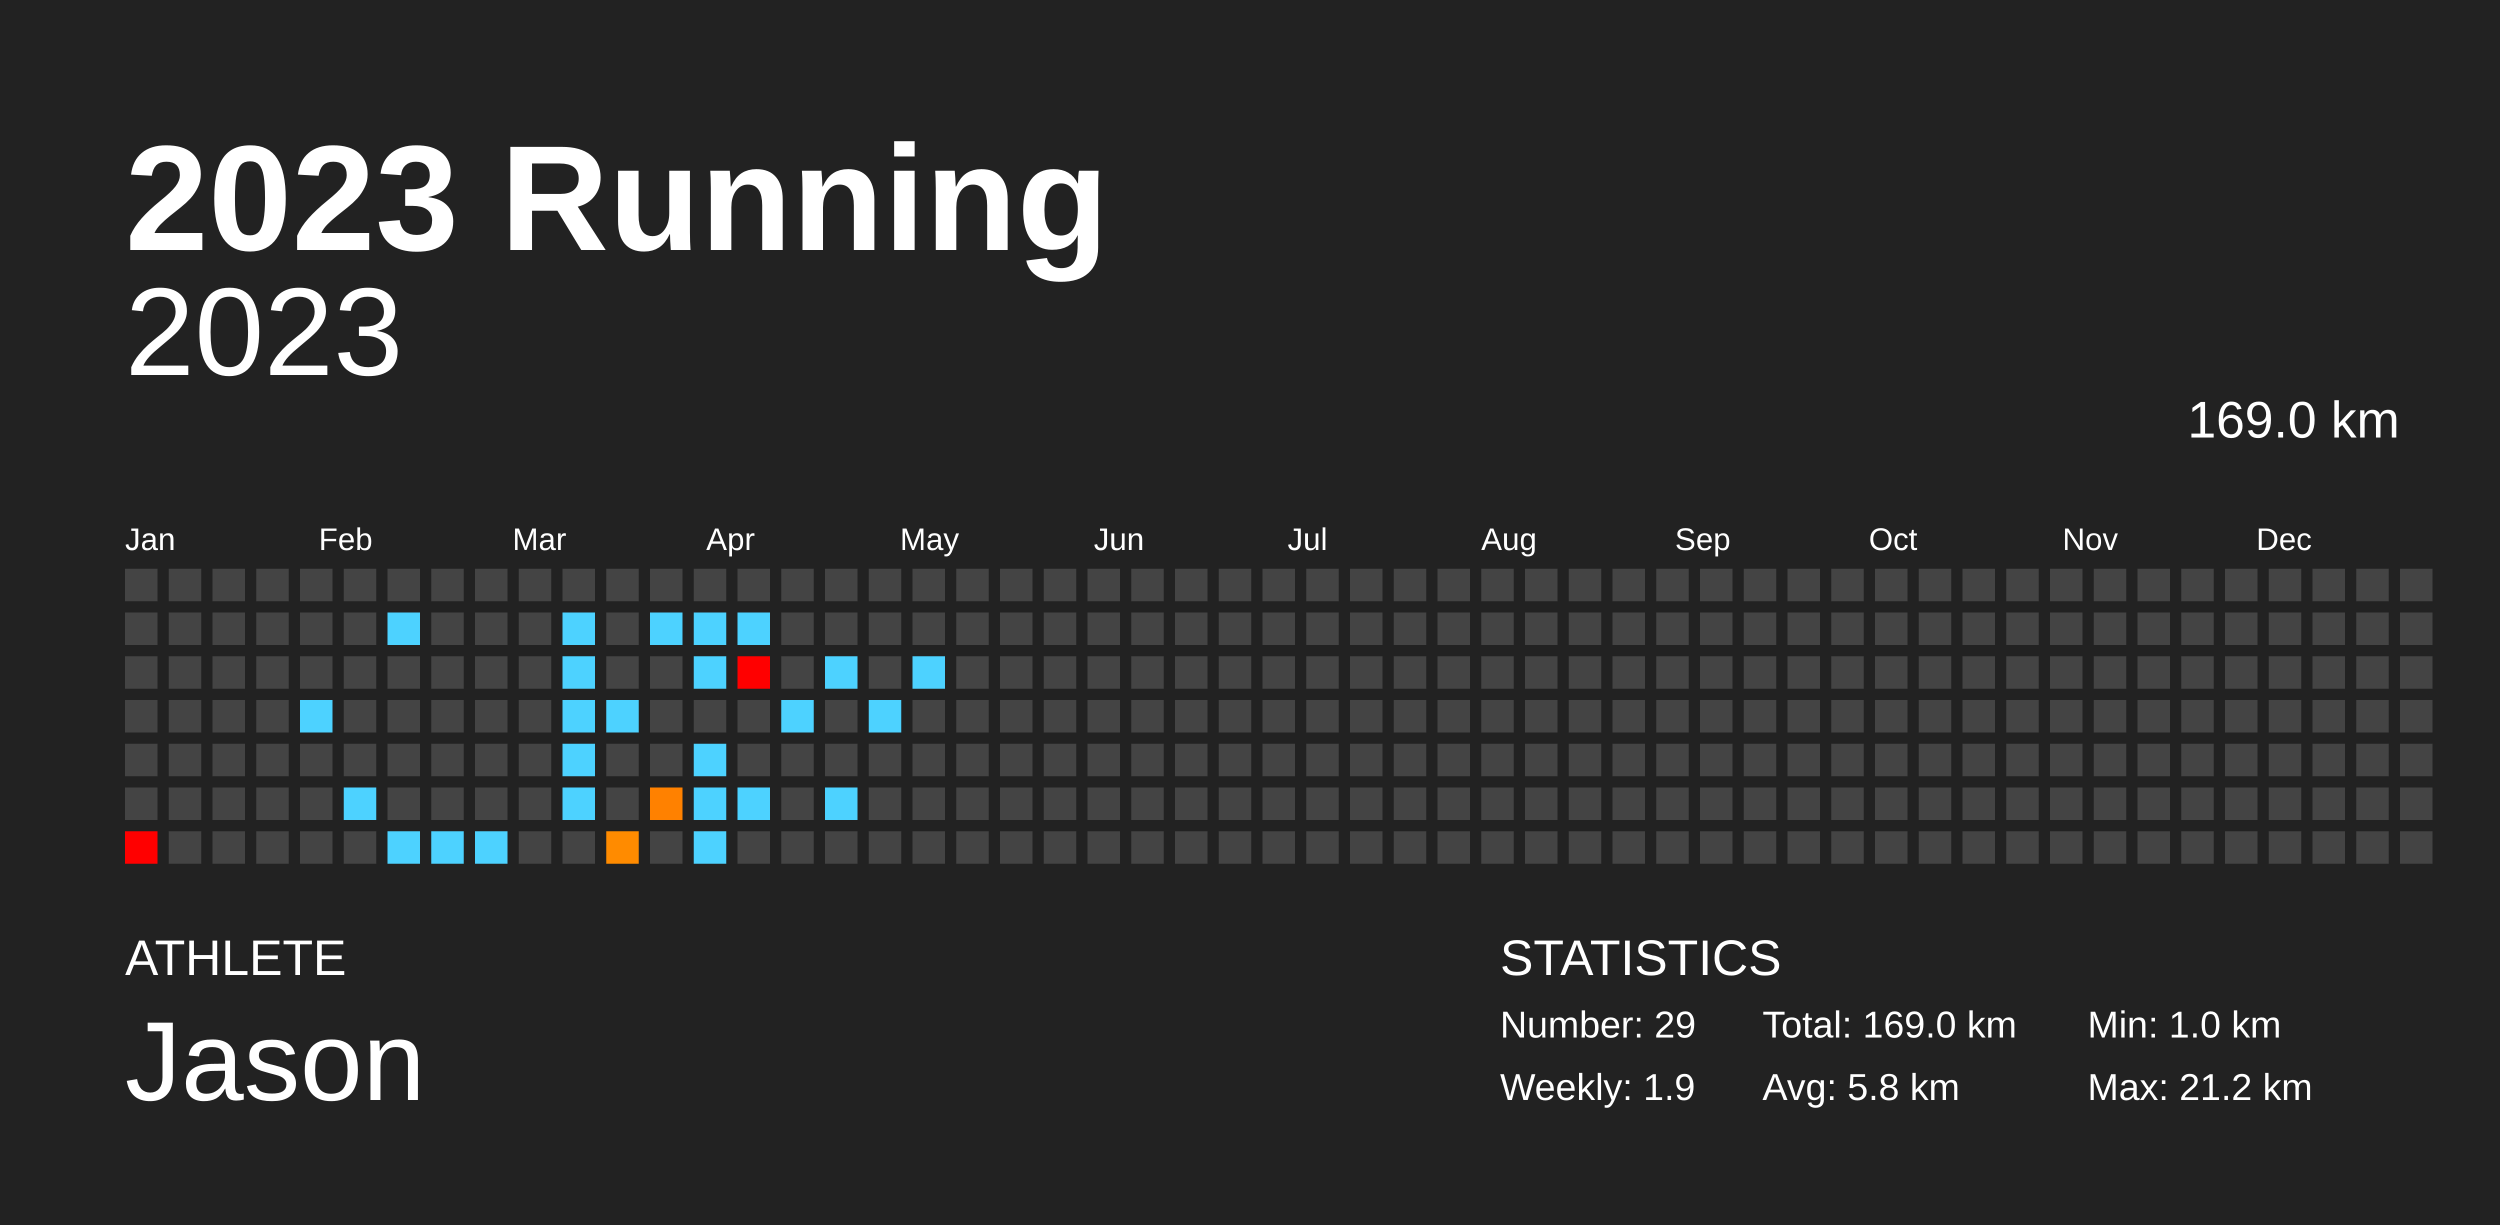
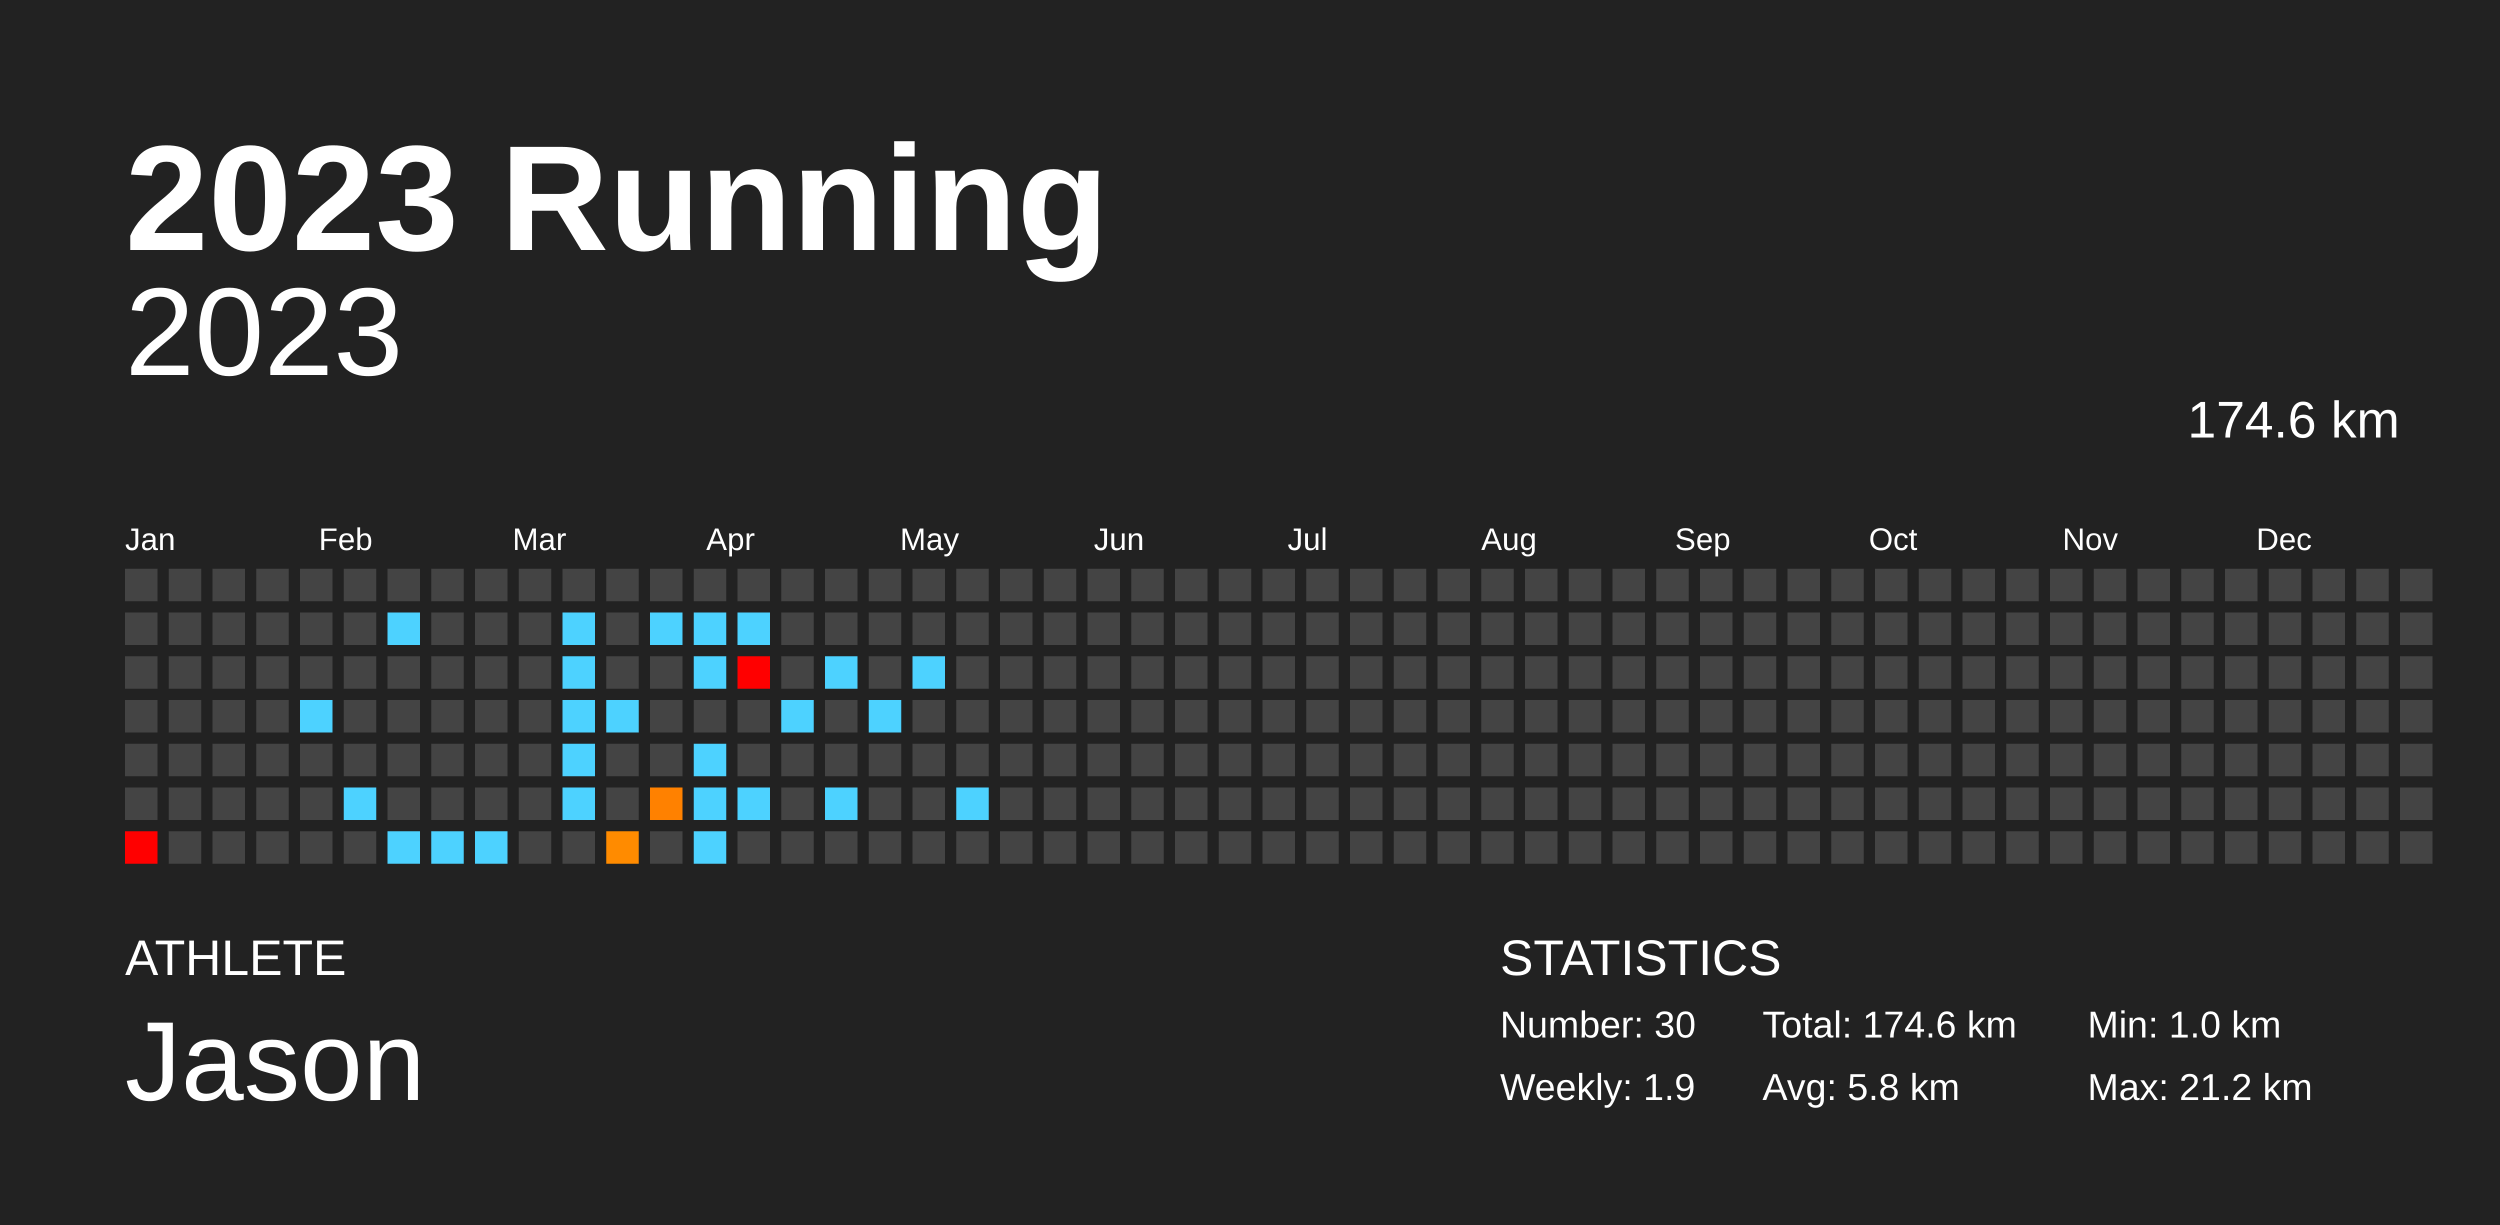
<svg xmlns="http://www.w3.org/2000/svg" baseProfile="full" height="98mm" version="1.1" viewBox="0,0,200,98" width="200mm">
  <defs />
  <rect fill="#222222" height="98" width="200" x="0" y="0" />
  <text fill="#FFFFFF" style="font-size:12px; font-family:Arial; font-weight:bold;" x="10" y="20">2023 Running</text>
  <text fill="#FFFFFF" style="font-size:4px; font-family:Arial" x="10" y="78">ATHLETE</text>
  <text fill="#FFFFFF" style="font-size:9px; font-family:Arial" x="10" y="88">Jason</text>
  <text fill="#FFFFFF" style="font-size:4px; font-family:Arial" x="120" y="78">STATISTICS</text>
-   <text fill="#FFFFFF" style="font-size:3px; font-family:Arial" x="120" y="83">Number: 29</text>
+   <text fill="#FFFFFF" style="font-size:3px; font-family:Arial" x="120" y="83">Number: 30</text>
  <text fill="#FFFFFF" style="font-size:3px; font-family:Arial" x="120" y="88">Weekly: 1.9</text>
-   <text fill="#FFFFFF" style="font-size:3px; font-family:Arial" x="141" y="83">Total: 169.0 km</text>
+   <text fill="#FFFFFF" style="font-size:3px; font-family:Arial" x="141" y="83">Total: 174.6 km</text>
  <text fill="#FFFFFF" style="font-size:3px; font-family:Arial" x="141" y="88">Avg: 5.8 km</text>
  <text fill="#FFFFFF" style="font-size:3px; font-family:Arial" x="167" y="83">Min: 1.0 km</text>
  <text fill="#FFFFFF" style="font-size:3px; font-family:Arial" x="167" y="88">Max: 21.2 km</text>
  <text alignment-baseline="hanging" fill="#FFFFFF" style="font-size:10.0px; font-family:Arial;" x="10" y="30">2023</text>
-   <text alignment-baseline="hanging" fill="#FFFFFF" style="font-size:4.125px; font-family:Arial;" x="175" y="35">169.0 km</text>
+   <text alignment-baseline="hanging" fill="#FFFFFF" style="font-size:4.125px; font-family:Arial;" x="175" y="35">174.6 km</text>
  <text fill="#FFFFFF" style="font-size:2.5px; font-family:Arial" x="10.0" y="44">Jan</text>
  <text fill="#FFFFFF" style="font-size:2.5px; font-family:Arial" x="25.5" y="44">Feb</text>
  <text fill="#FFFFFF" style="font-size:2.5px; font-family:Arial" x="41.0" y="44">Mar</text>
  <text fill="#FFFFFF" style="font-size:2.5px; font-family:Arial" x="56.5" y="44">Apr</text>
  <text fill="#FFFFFF" style="font-size:2.5px; font-family:Arial" x="72.0" y="44">May</text>
  <text fill="#FFFFFF" style="font-size:2.5px; font-family:Arial" x="87.5" y="44">Jun</text>
  <text fill="#FFFFFF" style="font-size:2.5px; font-family:Arial" x="103.0" y="44">Jul</text>
  <text fill="#FFFFFF" style="font-size:2.5px; font-family:Arial" x="118.5" y="44">Aug</text>
  <text fill="#FFFFFF" style="font-size:2.5px; font-family:Arial" x="134.0" y="44">Sep</text>
  <text fill="#FFFFFF" style="font-size:2.5px; font-family:Arial" x="149.5" y="44">Oct</text>
  <text fill="#FFFFFF" style="font-size:2.5px; font-family:Arial" x="165.0" y="44">Nov</text>
  <text fill="#FFFFFF" style="font-size:2.5px; font-family:Arial" x="180.5" y="44">Dec</text>
  <rect fill="#444444" height="2.6" width="2.6" x="10.0" y="45.5" />
  <rect fill="#444444" height="2.6" width="2.6" x="10.0" y="49.0" />
  <rect fill="#444444" height="2.6" width="2.6" x="10.0" y="52.5" />
  <rect fill="#444444" height="2.6" width="2.6" x="10.0" y="56.0" />
  <rect fill="#444444" height="2.6" width="2.6" x="10.0" y="59.5" />
  <rect fill="#444444" height="2.6" width="2.6" x="10.0" y="63.0" />
  <rect fill="red" height="2.6" width="2.6" x="10.0" y="66.5" />
  <rect fill="#444444" height="2.6" width="2.6" x="13.5" y="45.5" />
  <rect fill="#444444" height="2.6" width="2.6" x="13.5" y="49.0" />
  <rect fill="#444444" height="2.6" width="2.6" x="13.5" y="52.5" />
  <rect fill="#444444" height="2.6" width="2.6" x="13.5" y="56.0" />
  <rect fill="#444444" height="2.6" width="2.6" x="13.5" y="59.5" />
  <rect fill="#444444" height="2.6" width="2.6" x="13.5" y="63.0" />
  <rect fill="#444444" height="2.6" width="2.6" x="13.5" y="66.5" />
  <rect fill="#444444" height="2.6" width="2.6" x="17.0" y="45.5" />
  <rect fill="#444444" height="2.6" width="2.6" x="17.0" y="49.0" />
  <rect fill="#444444" height="2.6" width="2.6" x="17.0" y="52.5" />
  <rect fill="#444444" height="2.6" width="2.6" x="17.0" y="56.0" />
  <rect fill="#444444" height="2.6" width="2.6" x="17.0" y="59.5" />
  <rect fill="#444444" height="2.6" width="2.6" x="17.0" y="63.0" />
  <rect fill="#444444" height="2.6" width="2.6" x="17.0" y="66.5" />
  <rect fill="#444444" height="2.6" width="2.6" x="20.5" y="45.5" />
  <rect fill="#444444" height="2.6" width="2.6" x="20.5" y="49.0" />
  <rect fill="#444444" height="2.6" width="2.6" x="20.5" y="52.5" />
  <rect fill="#444444" height="2.6" width="2.6" x="20.5" y="56.0" />
  <rect fill="#444444" height="2.6" width="2.6" x="20.5" y="59.5" />
  <rect fill="#444444" height="2.6" width="2.6" x="20.5" y="63.0" />
  <rect fill="#444444" height="2.6" width="2.6" x="20.5" y="66.5" />
  <rect fill="#444444" height="2.6" width="2.6" x="24.0" y="45.5" />
  <rect fill="#444444" height="2.6" width="2.6" x="24.0" y="49.0" />
  <rect fill="#444444" height="2.6" width="2.6" x="24.0" y="52.5" />
  <rect fill="#4dd2ff" height="2.6" width="2.6" x="24.0" y="56.0" />
  <rect fill="#444444" height="2.6" width="2.6" x="24.0" y="59.5" />
  <rect fill="#444444" height="2.6" width="2.6" x="24.0" y="63.0" />
  <rect fill="#444444" height="2.6" width="2.6" x="24.0" y="66.5" />
  <rect fill="#444444" height="2.6" width="2.6" x="27.5" y="45.5" />
  <rect fill="#444444" height="2.6" width="2.6" x="27.5" y="49.0" />
  <rect fill="#444444" height="2.6" width="2.6" x="27.5" y="52.5" />
  <rect fill="#444444" height="2.6" width="2.6" x="27.5" y="56.0" />
  <rect fill="#444444" height="2.6" width="2.6" x="27.5" y="59.5" />
  <rect fill="#4dd2ff" height="2.6" width="2.6" x="27.5" y="63.0" />
  <rect fill="#444444" height="2.6" width="2.6" x="27.5" y="66.5" />
  <rect fill="#444444" height="2.6" width="2.6" x="31.0" y="45.5" />
  <rect fill="#4dd2ff" height="2.6" width="2.6" x="31.0" y="49.0" />
  <rect fill="#444444" height="2.6" width="2.6" x="31.0" y="52.5" />
  <rect fill="#444444" height="2.6" width="2.6" x="31.0" y="56.0" />
  <rect fill="#444444" height="2.6" width="2.6" x="31.0" y="59.5" />
  <rect fill="#444444" height="2.6" width="2.6" x="31.0" y="63.0" />
  <rect fill="#4dd2ff" height="2.6" width="2.6" x="31.0" y="66.5" />
  <rect fill="#444444" height="2.6" width="2.6" x="34.5" y="45.5" />
  <rect fill="#444444" height="2.6" width="2.6" x="34.5" y="49.0" />
  <rect fill="#444444" height="2.6" width="2.6" x="34.5" y="52.5" />
  <rect fill="#444444" height="2.6" width="2.6" x="34.5" y="56.0" />
  <rect fill="#444444" height="2.6" width="2.6" x="34.5" y="59.5" />
  <rect fill="#444444" height="2.6" width="2.6" x="34.5" y="63.0" />
  <rect fill="#4dd2ff" height="2.6" width="2.6" x="34.5" y="66.5" />
  <rect fill="#444444" height="2.6" width="2.6" x="38.0" y="45.5" />
  <rect fill="#444444" height="2.6" width="2.6" x="38.0" y="49.0" />
  <rect fill="#444444" height="2.6" width="2.6" x="38.0" y="52.5" />
  <rect fill="#444444" height="2.6" width="2.6" x="38.0" y="56.0" />
  <rect fill="#444444" height="2.6" width="2.6" x="38.0" y="59.5" />
  <rect fill="#444444" height="2.6" width="2.6" x="38.0" y="63.0" />
  <rect fill="#4dd2ff" height="2.6" width="2.6" x="38.0" y="66.5" />
  <rect fill="#444444" height="2.6" width="2.6" x="41.5" y="45.5" />
  <rect fill="#444444" height="2.6" width="2.6" x="41.5" y="49.0" />
  <rect fill="#444444" height="2.6" width="2.6" x="41.5" y="52.5" />
  <rect fill="#444444" height="2.6" width="2.6" x="41.5" y="56.0" />
  <rect fill="#444444" height="2.6" width="2.6" x="41.5" y="59.5" />
  <rect fill="#444444" height="2.6" width="2.6" x="41.5" y="63.0" />
  <rect fill="#444444" height="2.6" width="2.6" x="41.5" y="66.5" />
  <rect fill="#444444" height="2.6" width="2.6" x="45.0" y="45.5" />
  <rect fill="#4dd2ff" height="2.6" width="2.6" x="45.0" y="49.0" />
  <rect fill="#4dd2ff" height="2.6" width="2.6" x="45.0" y="52.5" />
  <rect fill="#4dd2ff" height="2.6" width="2.6" x="45.0" y="56.0" />
  <rect fill="#4dd2ff" height="2.6" width="2.6" x="45.0" y="59.5" />
  <rect fill="#4dd2ff" height="2.6" width="2.6" x="45.0" y="63.0" />
  <rect fill="#444444" height="2.6" width="2.6" x="45.0" y="66.5" />
  <rect fill="#444444" height="2.6" width="2.6" x="48.5" y="45.5" />
  <rect fill="#444444" height="2.6" width="2.6" x="48.5" y="49.0" />
  <rect fill="#444444" height="2.6" width="2.6" x="48.5" y="52.5" />
  <rect fill="#4dd2ff" height="2.6" width="2.6" x="48.5" y="56.0" />
  <rect fill="#444444" height="2.6" width="2.6" x="48.5" y="59.5" />
  <rect fill="#444444" height="2.6" width="2.6" x="48.5" y="63.0" />
  <rect fill="#ff8b00" height="2.6" width="2.6" x="48.5" y="66.5" />
  <rect fill="#444444" height="2.6" width="2.6" x="52.0" y="45.5" />
  <rect fill="#4dd2ff" height="2.6" width="2.6" x="52.0" y="49.0" />
  <rect fill="#444444" height="2.6" width="2.6" x="52.0" y="52.5" />
  <rect fill="#444444" height="2.6" width="2.6" x="52.0" y="56.0" />
  <rect fill="#444444" height="2.6" width="2.6" x="52.0" y="59.5" />
  <rect fill="#ff8100" height="2.6" width="2.6" x="52.0" y="63.0" />
  <rect fill="#444444" height="2.6" width="2.6" x="52.0" y="66.5" />
  <rect fill="#444444" height="2.6" width="2.6" x="55.5" y="45.5" />
  <rect fill="#4dd2ff" height="2.6" width="2.6" x="55.5" y="49.0" />
  <rect fill="#4dd2ff" height="2.6" width="2.6" x="55.5" y="52.5" />
  <rect fill="#444444" height="2.6" width="2.6" x="55.5" y="56.0" />
  <rect fill="#4dd2ff" height="2.6" width="2.6" x="55.5" y="59.5" />
  <rect fill="#4dd2ff" height="2.6" width="2.6" x="55.5" y="63.0" />
  <rect fill="#4dd2ff" height="2.6" width="2.6" x="55.5" y="66.5" />
  <rect fill="#444444" height="2.6" width="2.6" x="59.0" y="45.5" />
  <rect fill="#4dd2ff" height="2.6" width="2.6" x="59.0" y="49.0" />
  <rect fill="red" height="2.6" width="2.6" x="59.0" y="52.5" />
  <rect fill="#444444" height="2.6" width="2.6" x="59.0" y="56.0" />
  <rect fill="#444444" height="2.6" width="2.6" x="59.0" y="59.5" />
  <rect fill="#4dd2ff" height="2.6" width="2.6" x="59.0" y="63.0" />
  <rect fill="#444444" height="2.6" width="2.6" x="59.0" y="66.5" />
  <rect fill="#444444" height="2.6" width="2.6" x="62.5" y="45.5" />
  <rect fill="#444444" height="2.6" width="2.6" x="62.5" y="49.0" />
  <rect fill="#444444" height="2.6" width="2.6" x="62.5" y="52.5" />
  <rect fill="#4dd2ff" height="2.6" width="2.6" x="62.5" y="56.0" />
  <rect fill="#444444" height="2.6" width="2.6" x="62.5" y="59.5" />
  <rect fill="#444444" height="2.6" width="2.6" x="62.5" y="63.0" />
  <rect fill="#444444" height="2.6" width="2.6" x="62.5" y="66.5" />
  <rect fill="#444444" height="2.6" width="2.6" x="66.0" y="45.5" />
  <rect fill="#444444" height="2.6" width="2.6" x="66.0" y="49.0" />
  <rect fill="#4dd2ff" height="2.6" width="2.6" x="66.0" y="52.5" />
  <rect fill="#444444" height="2.6" width="2.6" x="66.0" y="56.0" />
  <rect fill="#444444" height="2.6" width="2.6" x="66.0" y="59.5" />
  <rect fill="#4dd2ff" height="2.6" width="2.6" x="66.0" y="63.0" />
  <rect fill="#444444" height="2.6" width="2.6" x="66.0" y="66.5" />
  <rect fill="#444444" height="2.6" width="2.6" x="69.5" y="45.5" />
  <rect fill="#444444" height="2.6" width="2.6" x="69.5" y="49.0" />
  <rect fill="#444444" height="2.6" width="2.6" x="69.5" y="52.5" />
  <rect fill="#4dd2ff" height="2.6" width="2.6" x="69.5" y="56.0" />
  <rect fill="#444444" height="2.6" width="2.6" x="69.5" y="59.5" />
  <rect fill="#444444" height="2.6" width="2.6" x="69.5" y="63.0" />
  <rect fill="#444444" height="2.6" width="2.6" x="69.5" y="66.5" />
  <rect fill="#444444" height="2.6" width="2.6" x="73.0" y="45.5" />
  <rect fill="#444444" height="2.6" width="2.6" x="73.0" y="49.0" />
  <rect fill="#4dd2ff" height="2.6" width="2.6" x="73.0" y="52.5" />
  <rect fill="#444444" height="2.6" width="2.6" x="73.0" y="56.0" />
  <rect fill="#444444" height="2.6" width="2.6" x="73.0" y="59.5" />
  <rect fill="#444444" height="2.6" width="2.6" x="73.0" y="63.0" />
  <rect fill="#444444" height="2.6" width="2.6" x="73.0" y="66.5" />
  <rect fill="#444444" height="2.6" width="2.6" x="76.5" y="45.5" />
  <rect fill="#444444" height="2.6" width="2.6" x="76.5" y="49.0" />
  <rect fill="#444444" height="2.6" width="2.6" x="76.5" y="52.5" />
  <rect fill="#444444" height="2.6" width="2.6" x="76.5" y="56.0" />
  <rect fill="#444444" height="2.6" width="2.6" x="76.5" y="59.5" />
-   <rect fill="#444444" height="2.6" width="2.6" x="76.5" y="63.0" />
+   <rect fill="#4dd2ff" height="2.6" width="2.6" x="76.5" y="63.0" />
  <rect fill="#444444" height="2.6" width="2.6" x="76.5" y="66.5" />
  <rect fill="#444444" height="2.6" width="2.6" x="80.0" y="45.5" />
  <rect fill="#444444" height="2.6" width="2.6" x="80.0" y="49.0" />
  <rect fill="#444444" height="2.6" width="2.6" x="80.0" y="52.5" />
  <rect fill="#444444" height="2.6" width="2.6" x="80.0" y="56.0" />
  <rect fill="#444444" height="2.6" width="2.6" x="80.0" y="59.5" />
  <rect fill="#444444" height="2.6" width="2.6" x="80.0" y="63.0" />
  <rect fill="#444444" height="2.6" width="2.6" x="80.0" y="66.5" />
  <rect fill="#444444" height="2.6" width="2.6" x="83.5" y="45.5" />
  <rect fill="#444444" height="2.6" width="2.6" x="83.5" y="49.0" />
  <rect fill="#444444" height="2.6" width="2.6" x="83.5" y="52.5" />
  <rect fill="#444444" height="2.6" width="2.6" x="83.5" y="56.0" />
  <rect fill="#444444" height="2.6" width="2.6" x="83.5" y="59.5" />
  <rect fill="#444444" height="2.6" width="2.6" x="83.5" y="63.0" />
  <rect fill="#444444" height="2.6" width="2.6" x="83.5" y="66.5" />
  <rect fill="#444444" height="2.6" width="2.6" x="87.0" y="45.5" />
  <rect fill="#444444" height="2.6" width="2.6" x="87.0" y="49.0" />
  <rect fill="#444444" height="2.6" width="2.6" x="87.0" y="52.5" />
  <rect fill="#444444" height="2.6" width="2.6" x="87.0" y="56.0" />
  <rect fill="#444444" height="2.6" width="2.6" x="87.0" y="59.5" />
  <rect fill="#444444" height="2.6" width="2.6" x="87.0" y="63.0" />
  <rect fill="#444444" height="2.6" width="2.6" x="87.0" y="66.5" />
  <rect fill="#444444" height="2.6" width="2.6" x="90.5" y="45.5" />
  <rect fill="#444444" height="2.6" width="2.6" x="90.5" y="49.0" />
  <rect fill="#444444" height="2.6" width="2.6" x="90.5" y="52.5" />
  <rect fill="#444444" height="2.6" width="2.6" x="90.5" y="56.0" />
  <rect fill="#444444" height="2.6" width="2.6" x="90.5" y="59.5" />
  <rect fill="#444444" height="2.6" width="2.6" x="90.5" y="63.0" />
  <rect fill="#444444" height="2.6" width="2.6" x="90.5" y="66.5" />
  <rect fill="#444444" height="2.6" width="2.6" x="94.0" y="45.5" />
  <rect fill="#444444" height="2.6" width="2.6" x="94.0" y="49.0" />
  <rect fill="#444444" height="2.6" width="2.6" x="94.0" y="52.5" />
  <rect fill="#444444" height="2.6" width="2.6" x="94.0" y="56.0" />
  <rect fill="#444444" height="2.6" width="2.6" x="94.0" y="59.5" />
  <rect fill="#444444" height="2.6" width="2.6" x="94.0" y="63.0" />
  <rect fill="#444444" height="2.6" width="2.6" x="94.0" y="66.5" />
  <rect fill="#444444" height="2.6" width="2.6" x="97.5" y="45.5" />
  <rect fill="#444444" height="2.6" width="2.6" x="97.5" y="49.0" />
  <rect fill="#444444" height="2.6" width="2.6" x="97.5" y="52.5" />
  <rect fill="#444444" height="2.6" width="2.6" x="97.5" y="56.0" />
  <rect fill="#444444" height="2.6" width="2.6" x="97.5" y="59.5" />
  <rect fill="#444444" height="2.6" width="2.6" x="97.5" y="63.0" />
  <rect fill="#444444" height="2.6" width="2.6" x="97.5" y="66.5" />
  <rect fill="#444444" height="2.6" width="2.6" x="101.0" y="45.5" />
  <rect fill="#444444" height="2.6" width="2.6" x="101.0" y="49.0" />
  <rect fill="#444444" height="2.6" width="2.6" x="101.0" y="52.5" />
  <rect fill="#444444" height="2.6" width="2.6" x="101.0" y="56.0" />
  <rect fill="#444444" height="2.6" width="2.6" x="101.0" y="59.5" />
  <rect fill="#444444" height="2.6" width="2.6" x="101.0" y="63.0" />
  <rect fill="#444444" height="2.6" width="2.6" x="101.0" y="66.5" />
  <rect fill="#444444" height="2.6" width="2.6" x="104.5" y="45.5" />
  <rect fill="#444444" height="2.6" width="2.6" x="104.5" y="49.0" />
  <rect fill="#444444" height="2.6" width="2.6" x="104.5" y="52.5" />
  <rect fill="#444444" height="2.6" width="2.6" x="104.5" y="56.0" />
  <rect fill="#444444" height="2.6" width="2.6" x="104.5" y="59.5" />
  <rect fill="#444444" height="2.6" width="2.6" x="104.5" y="63.0" />
  <rect fill="#444444" height="2.6" width="2.6" x="104.5" y="66.5" />
  <rect fill="#444444" height="2.6" width="2.6" x="108.0" y="45.5" />
  <rect fill="#444444" height="2.6" width="2.6" x="108.0" y="49.0" />
  <rect fill="#444444" height="2.6" width="2.6" x="108.0" y="52.5" />
  <rect fill="#444444" height="2.6" width="2.6" x="108.0" y="56.0" />
  <rect fill="#444444" height="2.6" width="2.6" x="108.0" y="59.5" />
  <rect fill="#444444" height="2.6" width="2.6" x="108.0" y="63.0" />
  <rect fill="#444444" height="2.6" width="2.6" x="108.0" y="66.5" />
  <rect fill="#444444" height="2.6" width="2.6" x="111.5" y="45.5" />
  <rect fill="#444444" height="2.6" width="2.6" x="111.5" y="49.0" />
  <rect fill="#444444" height="2.6" width="2.6" x="111.5" y="52.5" />
  <rect fill="#444444" height="2.6" width="2.6" x="111.5" y="56.0" />
  <rect fill="#444444" height="2.6" width="2.6" x="111.5" y="59.5" />
  <rect fill="#444444" height="2.6" width="2.6" x="111.5" y="63.0" />
  <rect fill="#444444" height="2.6" width="2.6" x="111.5" y="66.5" />
  <rect fill="#444444" height="2.6" width="2.6" x="115.0" y="45.5" />
  <rect fill="#444444" height="2.6" width="2.6" x="115.0" y="49.0" />
  <rect fill="#444444" height="2.6" width="2.6" x="115.0" y="52.5" />
  <rect fill="#444444" height="2.6" width="2.6" x="115.0" y="56.0" />
  <rect fill="#444444" height="2.6" width="2.6" x="115.0" y="59.5" />
  <rect fill="#444444" height="2.6" width="2.6" x="115.0" y="63.0" />
  <rect fill="#444444" height="2.6" width="2.6" x="115.0" y="66.5" />
  <rect fill="#444444" height="2.6" width="2.6" x="118.5" y="45.5" />
  <rect fill="#444444" height="2.6" width="2.6" x="118.5" y="49.0" />
  <rect fill="#444444" height="2.6" width="2.6" x="118.5" y="52.5" />
  <rect fill="#444444" height="2.6" width="2.6" x="118.5" y="56.0" />
  <rect fill="#444444" height="2.6" width="2.6" x="118.5" y="59.5" />
  <rect fill="#444444" height="2.6" width="2.6" x="118.5" y="63.0" />
  <rect fill="#444444" height="2.6" width="2.6" x="118.5" y="66.5" />
  <rect fill="#444444" height="2.6" width="2.6" x="122.0" y="45.5" />
  <rect fill="#444444" height="2.6" width="2.6" x="122.0" y="49.0" />
  <rect fill="#444444" height="2.6" width="2.6" x="122.0" y="52.5" />
  <rect fill="#444444" height="2.6" width="2.6" x="122.0" y="56.0" />
  <rect fill="#444444" height="2.6" width="2.6" x="122.0" y="59.5" />
  <rect fill="#444444" height="2.6" width="2.6" x="122.0" y="63.0" />
  <rect fill="#444444" height="2.6" width="2.6" x="122.0" y="66.5" />
  <rect fill="#444444" height="2.6" width="2.6" x="125.5" y="45.5" />
  <rect fill="#444444" height="2.6" width="2.6" x="125.5" y="49.0" />
  <rect fill="#444444" height="2.6" width="2.6" x="125.5" y="52.5" />
  <rect fill="#444444" height="2.6" width="2.6" x="125.5" y="56.0" />
  <rect fill="#444444" height="2.6" width="2.6" x="125.5" y="59.5" />
  <rect fill="#444444" height="2.6" width="2.6" x="125.5" y="63.0" />
  <rect fill="#444444" height="2.6" width="2.6" x="125.5" y="66.5" />
  <rect fill="#444444" height="2.6" width="2.6" x="129.0" y="45.5" />
  <rect fill="#444444" height="2.6" width="2.6" x="129.0" y="49.0" />
  <rect fill="#444444" height="2.6" width="2.6" x="129.0" y="52.5" />
  <rect fill="#444444" height="2.6" width="2.6" x="129.0" y="56.0" />
  <rect fill="#444444" height="2.6" width="2.6" x="129.0" y="59.5" />
  <rect fill="#444444" height="2.6" width="2.6" x="129.0" y="63.0" />
  <rect fill="#444444" height="2.6" width="2.6" x="129.0" y="66.5" />
  <rect fill="#444444" height="2.6" width="2.6" x="132.5" y="45.5" />
  <rect fill="#444444" height="2.6" width="2.6" x="132.5" y="49.0" />
  <rect fill="#444444" height="2.6" width="2.6" x="132.5" y="52.5" />
  <rect fill="#444444" height="2.6" width="2.6" x="132.5" y="56.0" />
  <rect fill="#444444" height="2.6" width="2.6" x="132.5" y="59.5" />
  <rect fill="#444444" height="2.6" width="2.6" x="132.5" y="63.0" />
  <rect fill="#444444" height="2.6" width="2.6" x="132.5" y="66.5" />
  <rect fill="#444444" height="2.6" width="2.6" x="136.0" y="45.5" />
  <rect fill="#444444" height="2.6" width="2.6" x="136.0" y="49.0" />
  <rect fill="#444444" height="2.6" width="2.6" x="136.0" y="52.5" />
  <rect fill="#444444" height="2.6" width="2.6" x="136.0" y="56.0" />
  <rect fill="#444444" height="2.6" width="2.6" x="136.0" y="59.5" />
  <rect fill="#444444" height="2.6" width="2.6" x="136.0" y="63.0" />
  <rect fill="#444444" height="2.6" width="2.6" x="136.0" y="66.5" />
  <rect fill="#444444" height="2.6" width="2.6" x="139.5" y="45.5" />
  <rect fill="#444444" height="2.6" width="2.6" x="139.5" y="49.0" />
  <rect fill="#444444" height="2.6" width="2.6" x="139.5" y="52.5" />
  <rect fill="#444444" height="2.6" width="2.6" x="139.5" y="56.0" />
  <rect fill="#444444" height="2.6" width="2.6" x="139.5" y="59.5" />
  <rect fill="#444444" height="2.6" width="2.6" x="139.5" y="63.0" />
  <rect fill="#444444" height="2.6" width="2.6" x="139.5" y="66.5" />
  <rect fill="#444444" height="2.6" width="2.6" x="143.0" y="45.5" />
  <rect fill="#444444" height="2.6" width="2.6" x="143.0" y="49.0" />
  <rect fill="#444444" height="2.6" width="2.6" x="143.0" y="52.5" />
  <rect fill="#444444" height="2.6" width="2.6" x="143.0" y="56.0" />
  <rect fill="#444444" height="2.6" width="2.6" x="143.0" y="59.5" />
  <rect fill="#444444" height="2.6" width="2.6" x="143.0" y="63.0" />
  <rect fill="#444444" height="2.6" width="2.6" x="143.0" y="66.5" />
  <rect fill="#444444" height="2.6" width="2.6" x="146.5" y="45.5" />
  <rect fill="#444444" height="2.6" width="2.6" x="146.5" y="49.0" />
  <rect fill="#444444" height="2.6" width="2.6" x="146.5" y="52.5" />
  <rect fill="#444444" height="2.6" width="2.6" x="146.5" y="56.0" />
  <rect fill="#444444" height="2.6" width="2.6" x="146.5" y="59.5" />
  <rect fill="#444444" height="2.6" width="2.6" x="146.5" y="63.0" />
  <rect fill="#444444" height="2.6" width="2.6" x="146.5" y="66.5" />
  <rect fill="#444444" height="2.6" width="2.6" x="150.0" y="45.5" />
  <rect fill="#444444" height="2.6" width="2.6" x="150.0" y="49.0" />
  <rect fill="#444444" height="2.6" width="2.6" x="150.0" y="52.5" />
  <rect fill="#444444" height="2.6" width="2.6" x="150.0" y="56.0" />
  <rect fill="#444444" height="2.6" width="2.6" x="150.0" y="59.5" />
  <rect fill="#444444" height="2.6" width="2.6" x="150.0" y="63.0" />
  <rect fill="#444444" height="2.6" width="2.6" x="150.0" y="66.5" />
  <rect fill="#444444" height="2.6" width="2.6" x="153.5" y="45.5" />
  <rect fill="#444444" height="2.6" width="2.6" x="153.5" y="49.0" />
  <rect fill="#444444" height="2.6" width="2.6" x="153.5" y="52.5" />
  <rect fill="#444444" height="2.6" width="2.6" x="153.5" y="56.0" />
  <rect fill="#444444" height="2.6" width="2.6" x="153.5" y="59.5" />
  <rect fill="#444444" height="2.6" width="2.6" x="153.5" y="63.0" />
  <rect fill="#444444" height="2.6" width="2.6" x="153.5" y="66.5" />
  <rect fill="#444444" height="2.6" width="2.6" x="157.0" y="45.5" />
  <rect fill="#444444" height="2.6" width="2.6" x="157.0" y="49.0" />
  <rect fill="#444444" height="2.6" width="2.6" x="157.0" y="52.5" />
  <rect fill="#444444" height="2.6" width="2.6" x="157.0" y="56.0" />
  <rect fill="#444444" height="2.6" width="2.6" x="157.0" y="59.5" />
  <rect fill="#444444" height="2.6" width="2.6" x="157.0" y="63.0" />
  <rect fill="#444444" height="2.6" width="2.6" x="157.0" y="66.5" />
  <rect fill="#444444" height="2.6" width="2.6" x="160.5" y="45.5" />
  <rect fill="#444444" height="2.6" width="2.6" x="160.5" y="49.0" />
  <rect fill="#444444" height="2.6" width="2.6" x="160.5" y="52.5" />
  <rect fill="#444444" height="2.6" width="2.6" x="160.5" y="56.0" />
  <rect fill="#444444" height="2.6" width="2.6" x="160.5" y="59.5" />
  <rect fill="#444444" height="2.6" width="2.6" x="160.5" y="63.0" />
  <rect fill="#444444" height="2.6" width="2.6" x="160.5" y="66.5" />
  <rect fill="#444444" height="2.6" width="2.6" x="164.0" y="45.5" />
  <rect fill="#444444" height="2.6" width="2.6" x="164.0" y="49.0" />
  <rect fill="#444444" height="2.6" width="2.6" x="164.0" y="52.5" />
  <rect fill="#444444" height="2.6" width="2.6" x="164.0" y="56.0" />
  <rect fill="#444444" height="2.6" width="2.6" x="164.0" y="59.5" />
  <rect fill="#444444" height="2.6" width="2.6" x="164.0" y="63.0" />
  <rect fill="#444444" height="2.6" width="2.6" x="164.0" y="66.5" />
  <rect fill="#444444" height="2.6" width="2.6" x="167.5" y="45.5" />
  <rect fill="#444444" height="2.6" width="2.6" x="167.5" y="49.0" />
  <rect fill="#444444" height="2.6" width="2.6" x="167.5" y="52.5" />
  <rect fill="#444444" height="2.6" width="2.6" x="167.5" y="56.0" />
  <rect fill="#444444" height="2.6" width="2.6" x="167.5" y="59.5" />
  <rect fill="#444444" height="2.6" width="2.6" x="167.5" y="63.0" />
  <rect fill="#444444" height="2.6" width="2.6" x="167.5" y="66.5" />
  <rect fill="#444444" height="2.6" width="2.6" x="171.0" y="45.5" />
  <rect fill="#444444" height="2.6" width="2.6" x="171.0" y="49.0" />
  <rect fill="#444444" height="2.6" width="2.6" x="171.0" y="52.5" />
  <rect fill="#444444" height="2.6" width="2.6" x="171.0" y="56.0" />
  <rect fill="#444444" height="2.6" width="2.6" x="171.0" y="59.5" />
  <rect fill="#444444" height="2.6" width="2.6" x="171.0" y="63.0" />
  <rect fill="#444444" height="2.6" width="2.6" x="171.0" y="66.5" />
  <rect fill="#444444" height="2.6" width="2.6" x="174.5" y="45.5" />
  <rect fill="#444444" height="2.6" width="2.6" x="174.5" y="49.0" />
  <rect fill="#444444" height="2.6" width="2.6" x="174.5" y="52.5" />
  <rect fill="#444444" height="2.6" width="2.6" x="174.5" y="56.0" />
  <rect fill="#444444" height="2.6" width="2.6" x="174.5" y="59.5" />
  <rect fill="#444444" height="2.6" width="2.6" x="174.5" y="63.0" />
  <rect fill="#444444" height="2.6" width="2.6" x="174.5" y="66.5" />
  <rect fill="#444444" height="2.6" width="2.6" x="178.0" y="45.5" />
  <rect fill="#444444" height="2.6" width="2.6" x="178.0" y="49.0" />
  <rect fill="#444444" height="2.6" width="2.6" x="178.0" y="52.5" />
  <rect fill="#444444" height="2.6" width="2.6" x="178.0" y="56.0" />
  <rect fill="#444444" height="2.6" width="2.6" x="178.0" y="59.5" />
  <rect fill="#444444" height="2.6" width="2.6" x="178.0" y="63.0" />
  <rect fill="#444444" height="2.6" width="2.6" x="178.0" y="66.5" />
  <rect fill="#444444" height="2.6" width="2.6" x="181.5" y="45.5" />
  <rect fill="#444444" height="2.6" width="2.6" x="181.5" y="49.0" />
  <rect fill="#444444" height="2.6" width="2.6" x="181.5" y="52.5" />
  <rect fill="#444444" height="2.6" width="2.6" x="181.5" y="56.0" />
  <rect fill="#444444" height="2.6" width="2.6" x="181.5" y="59.5" />
  <rect fill="#444444" height="2.6" width="2.6" x="181.5" y="63.0" />
  <rect fill="#444444" height="2.6" width="2.6" x="181.5" y="66.5" />
  <rect fill="#444444" height="2.6" width="2.6" x="185.0" y="45.5" />
  <rect fill="#444444" height="2.6" width="2.6" x="185.0" y="49.0" />
  <rect fill="#444444" height="2.6" width="2.6" x="185.0" y="52.5" />
  <rect fill="#444444" height="2.6" width="2.6" x="185.0" y="56.0" />
  <rect fill="#444444" height="2.6" width="2.6" x="185.0" y="59.5" />
  <rect fill="#444444" height="2.6" width="2.6" x="185.0" y="63.0" />
  <rect fill="#444444" height="2.6" width="2.6" x="185.0" y="66.5" />
  <rect fill="#444444" height="2.6" width="2.6" x="188.5" y="45.5" />
  <rect fill="#444444" height="2.6" width="2.6" x="188.5" y="49.0" />
  <rect fill="#444444" height="2.6" width="2.6" x="188.5" y="52.5" />
  <rect fill="#444444" height="2.6" width="2.6" x="188.5" y="56.0" />
  <rect fill="#444444" height="2.6" width="2.6" x="188.5" y="59.5" />
  <rect fill="#444444" height="2.6" width="2.6" x="188.5" y="63.0" />
  <rect fill="#444444" height="2.6" width="2.6" x="188.5" y="66.5" />
  <rect fill="#444444" height="2.6" width="2.6" x="192.0" y="45.5" />
  <rect fill="#444444" height="2.6" width="2.6" x="192.0" y="49.0" />
  <rect fill="#444444" height="2.6" width="2.6" x="192.0" y="52.5" />
  <rect fill="#444444" height="2.6" width="2.6" x="192.0" y="56.0" />
  <rect fill="#444444" height="2.6" width="2.6" x="192.0" y="59.5" />
  <rect fill="#444444" height="2.6" width="2.6" x="192.0" y="63.0" />
  <rect fill="#444444" height="2.6" width="2.6" x="192.0" y="66.5" />
</svg>
